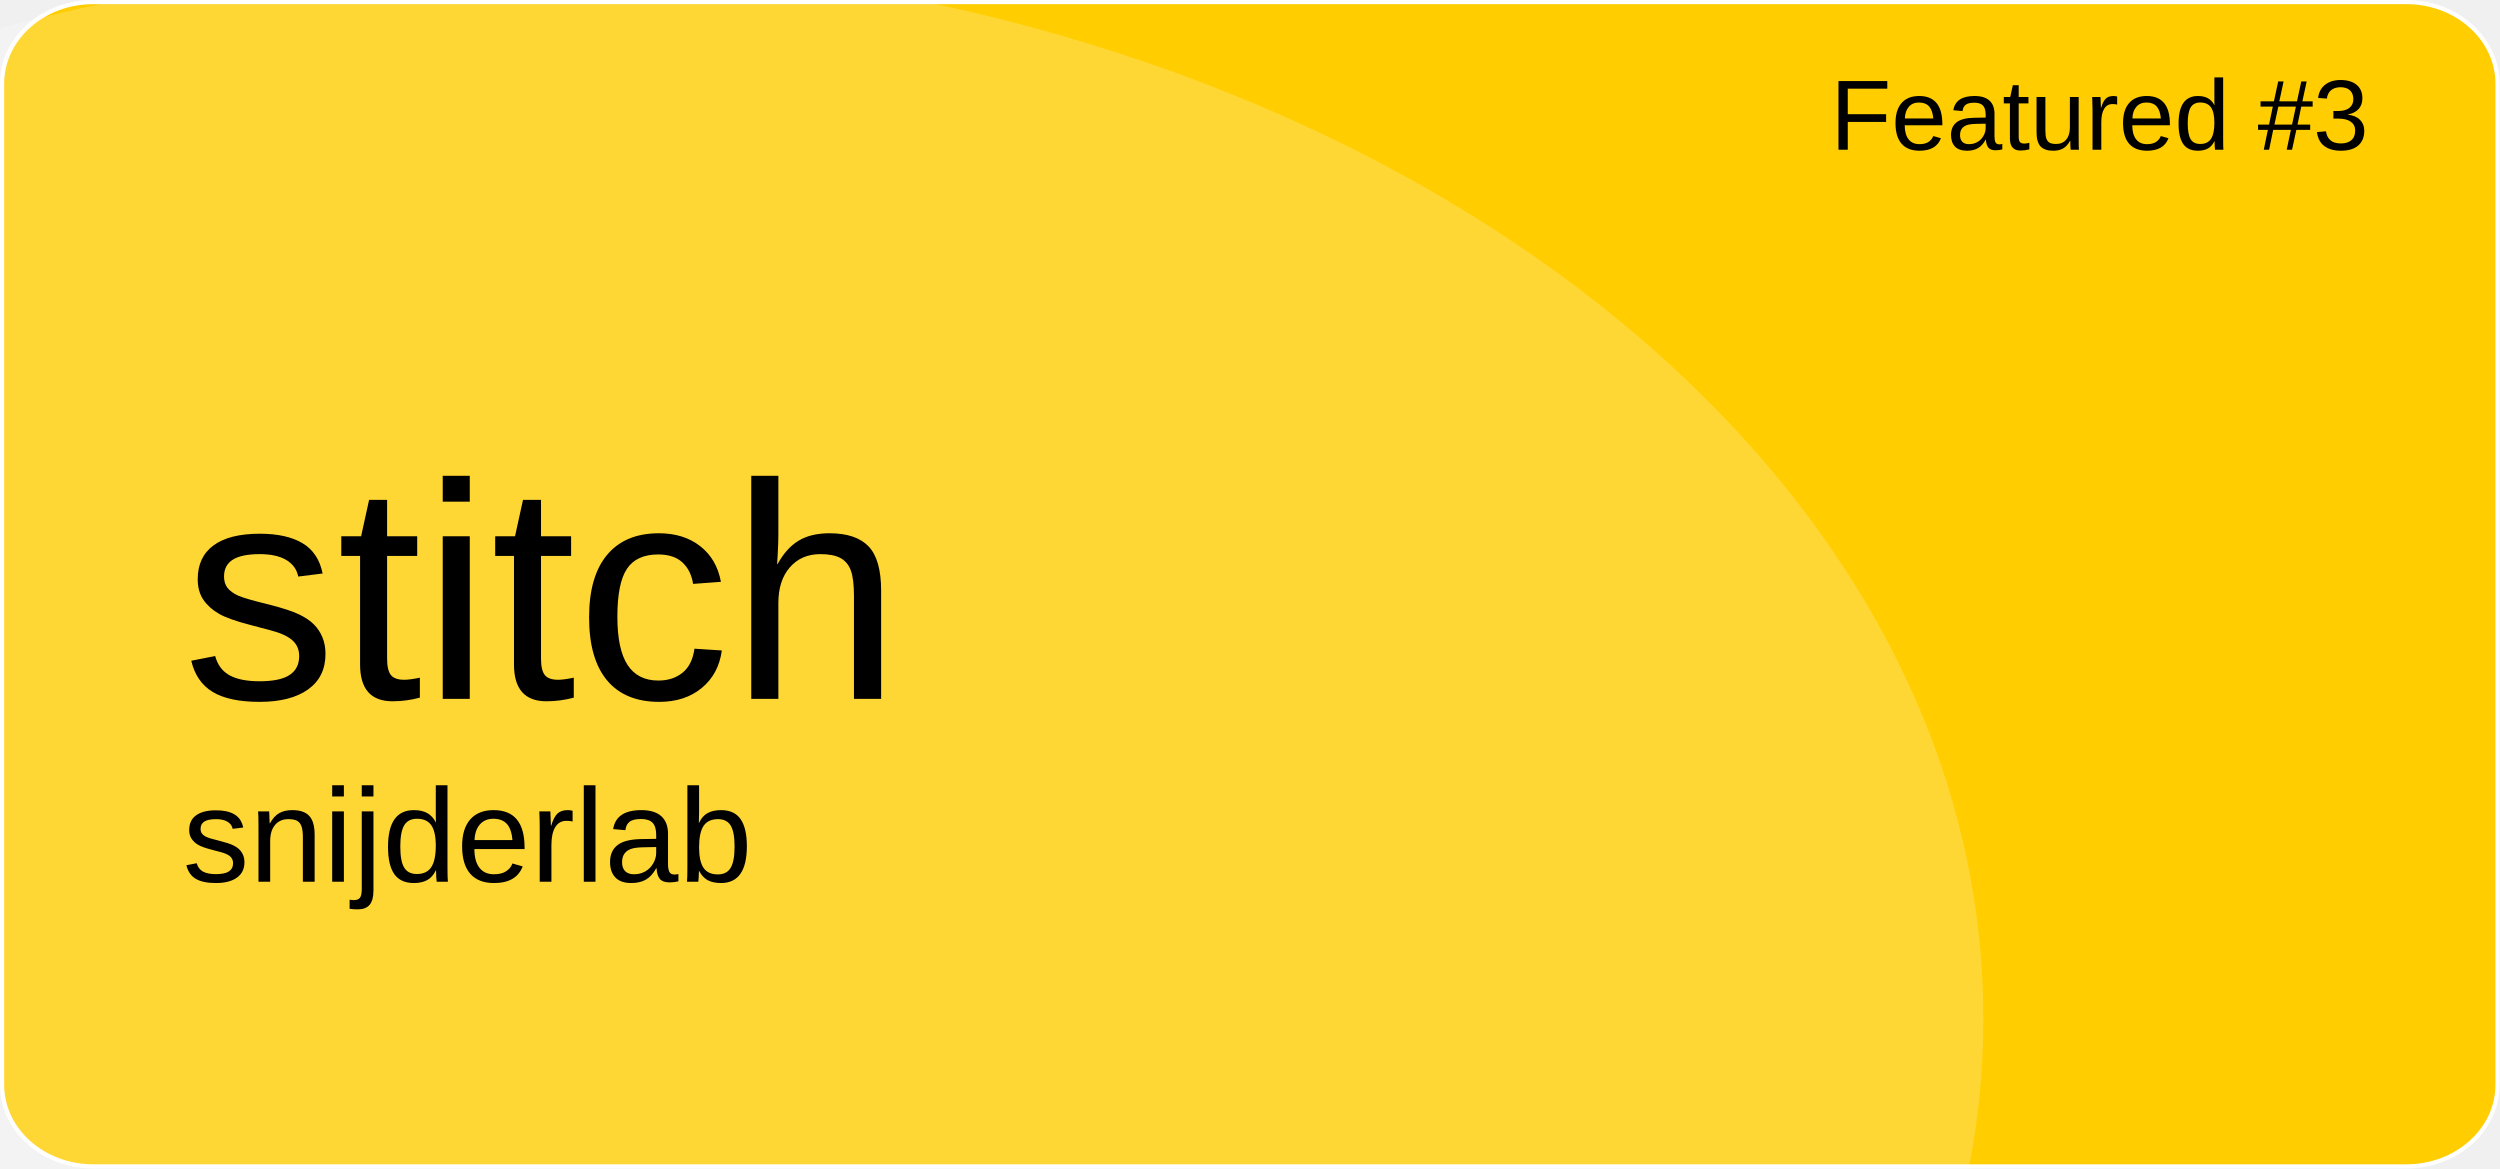
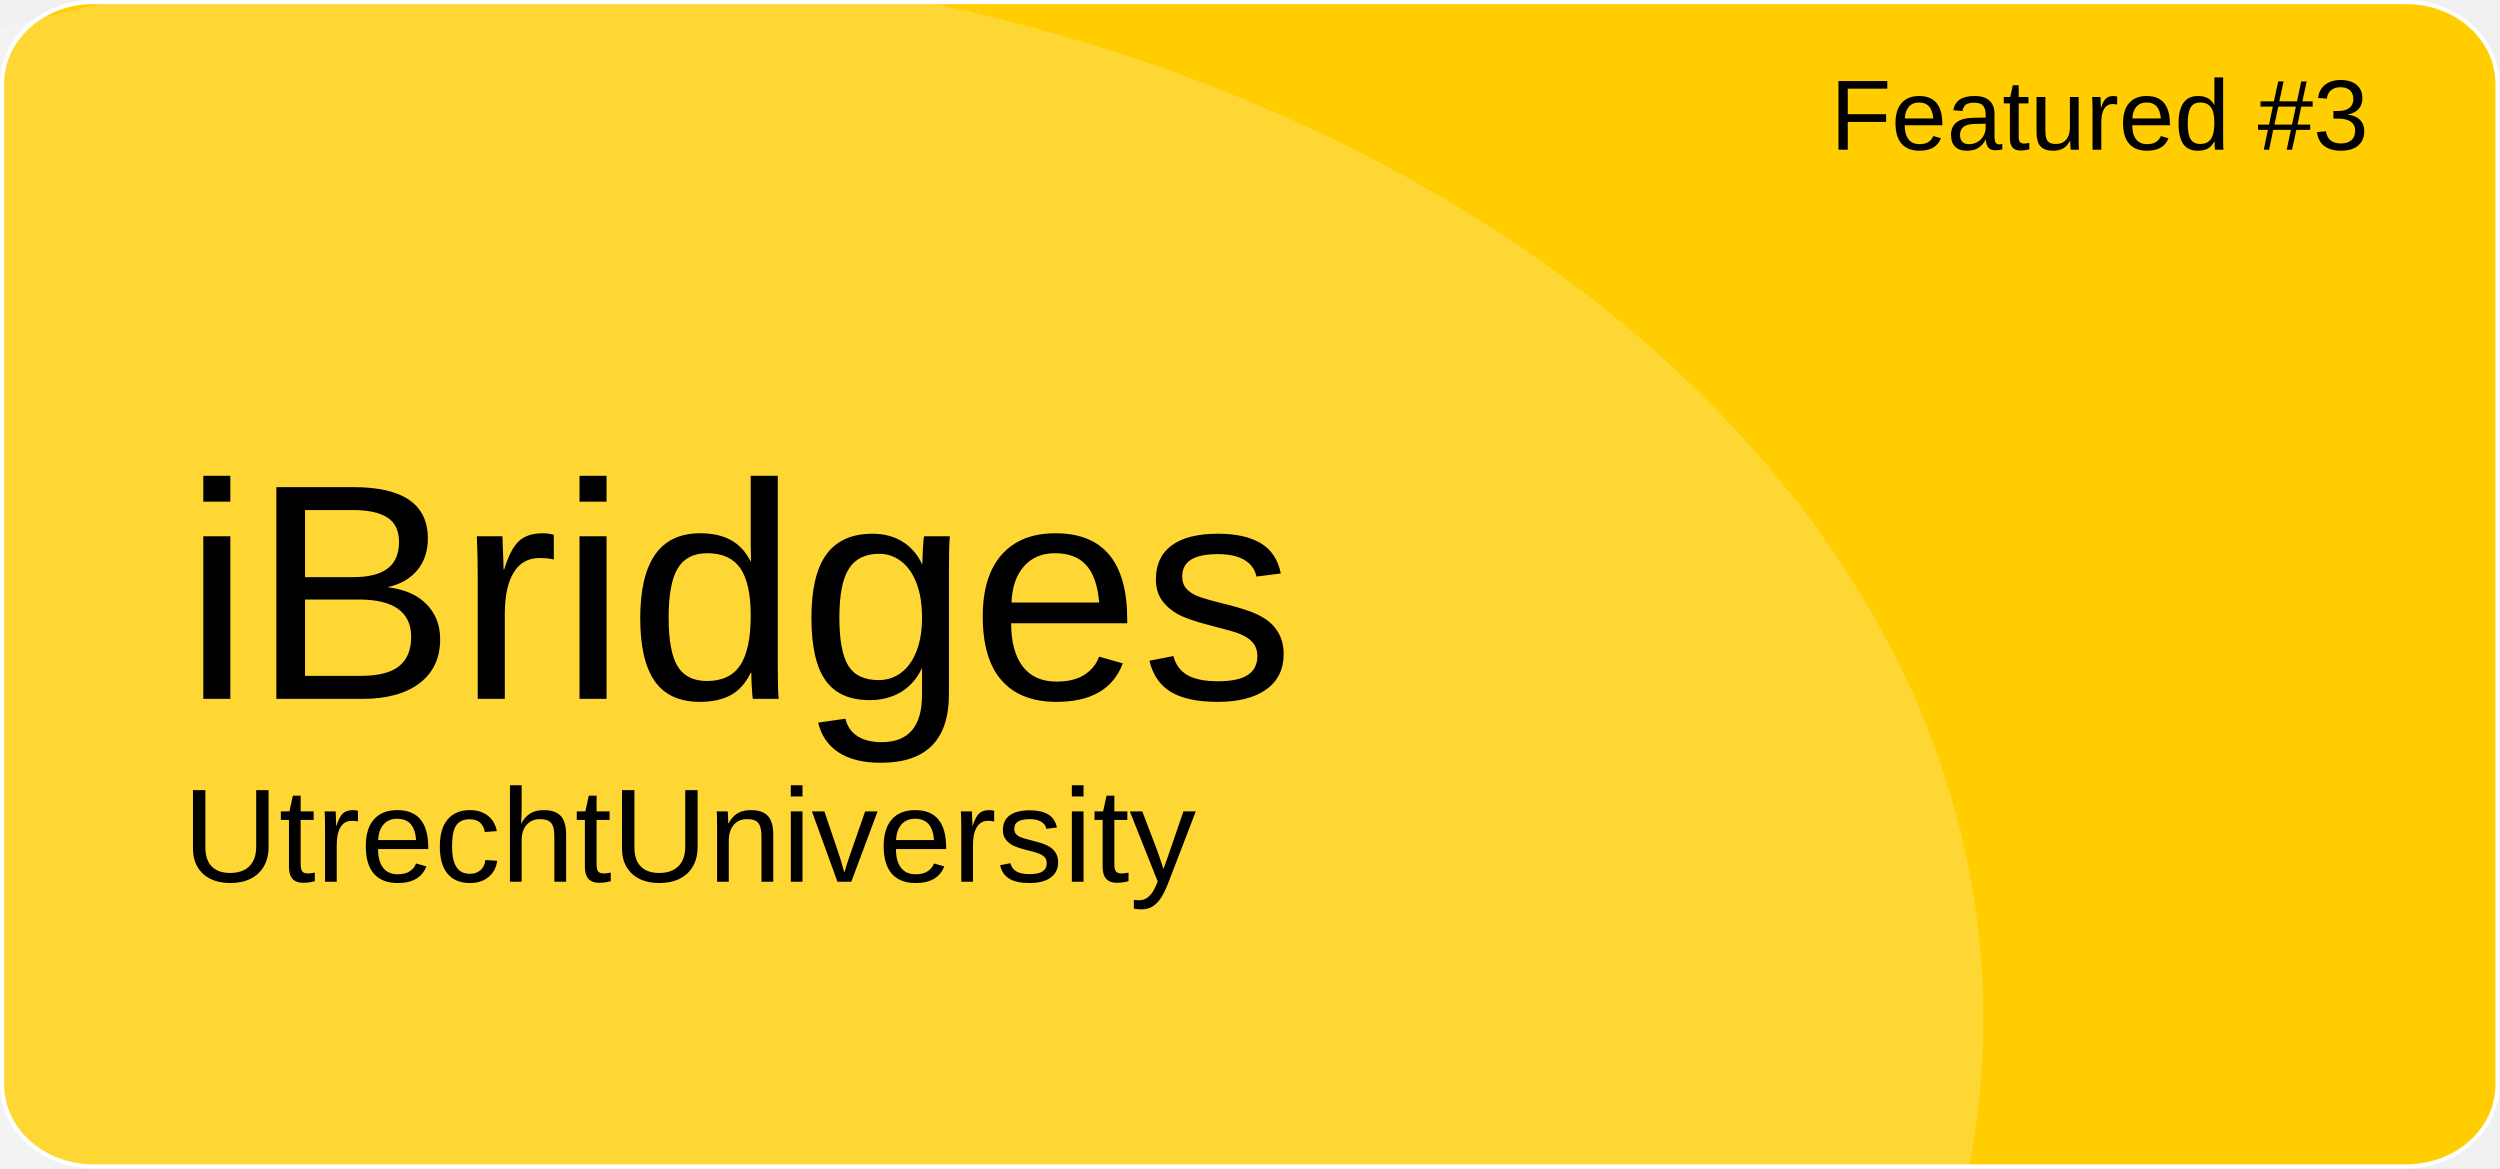
<svg xmlns="http://www.w3.org/2000/svg" version="1.1" id="a" x="0px" y="0px" viewBox="0 0 601 281" style="enable-background:new 0 0 601 281;" xml:space="preserve">
  <style type="text/css">
	.st0{fill:#FFCD00;stroke:#FFFFFF;stroke-miterlimit:10;}
	.st1{opacity:0.21;fill:#FFFFFF;enable-background:new    ;}
	.st2{font-family:'Arial';}
	.st3{font-size:24px;}
	.st4{font-size:74px;}
	.st5{font-size:32px;}
</style>
  <path id="b" class="st0" d="M22.4,0.5h556.1c12.1,0,21.9,8.8,21.9,19.6v240.7c0,10.8-9.8,19.6-21.9,19.6H22.4  c-12.1,0-21.9-8.8-21.9-19.6V20.1C0.5,9.3,10.3,0.5,22.4,0.5z" />
  <ellipse class="st1" cx="124.5" cy="244.9" rx="352.3" ry="254.4" />
  <text transform="matrix(1 0 0 1 440 36)" class="st2 st3">Featured #3</text>
-   <text transform="matrix(1 0 0 1 43.92 168.01)" class="st2 st4">stitch</text>
-   <text transform="matrix(1 0 0 1 43.92 211.97)" class="st2 st5">snijderlab</text>
+   <text transform="matrix(1 0 0 1 43.92 168.01)" class="st2 st4">iBridges</text>
+   <text transform="matrix(1 0 0 1 43.92 211.97)" class="st2 st5">UtrechtUniversity</text>
</svg>
